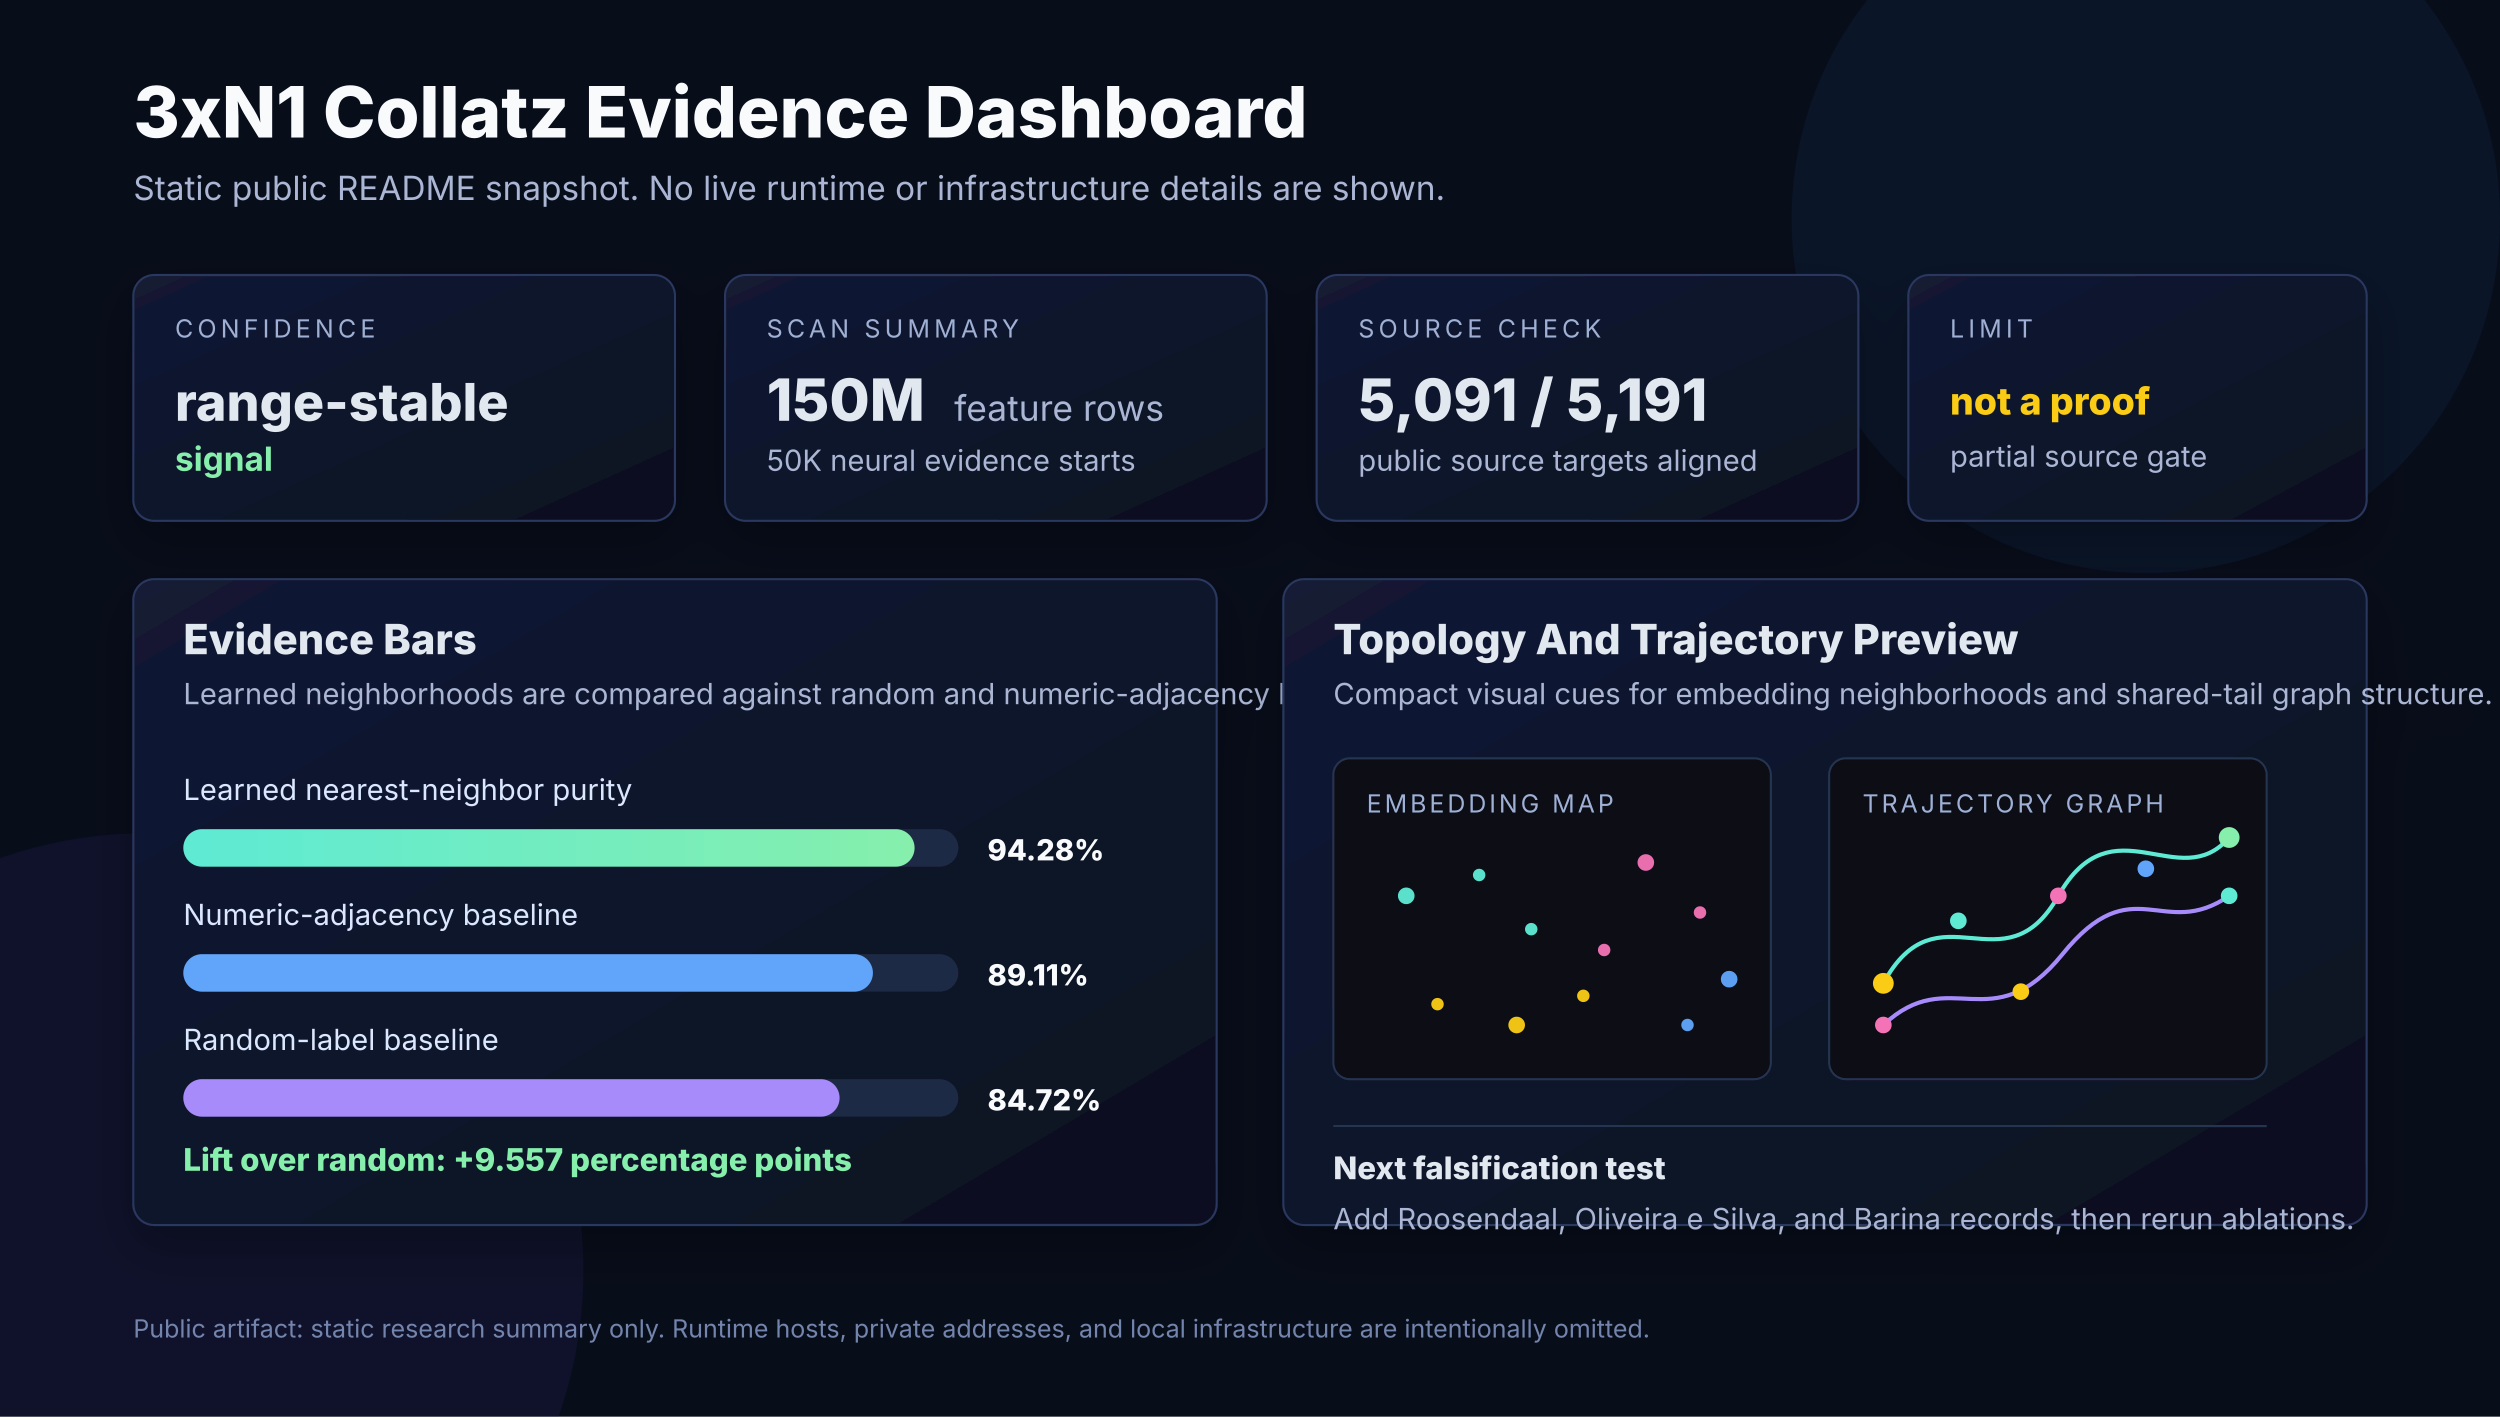
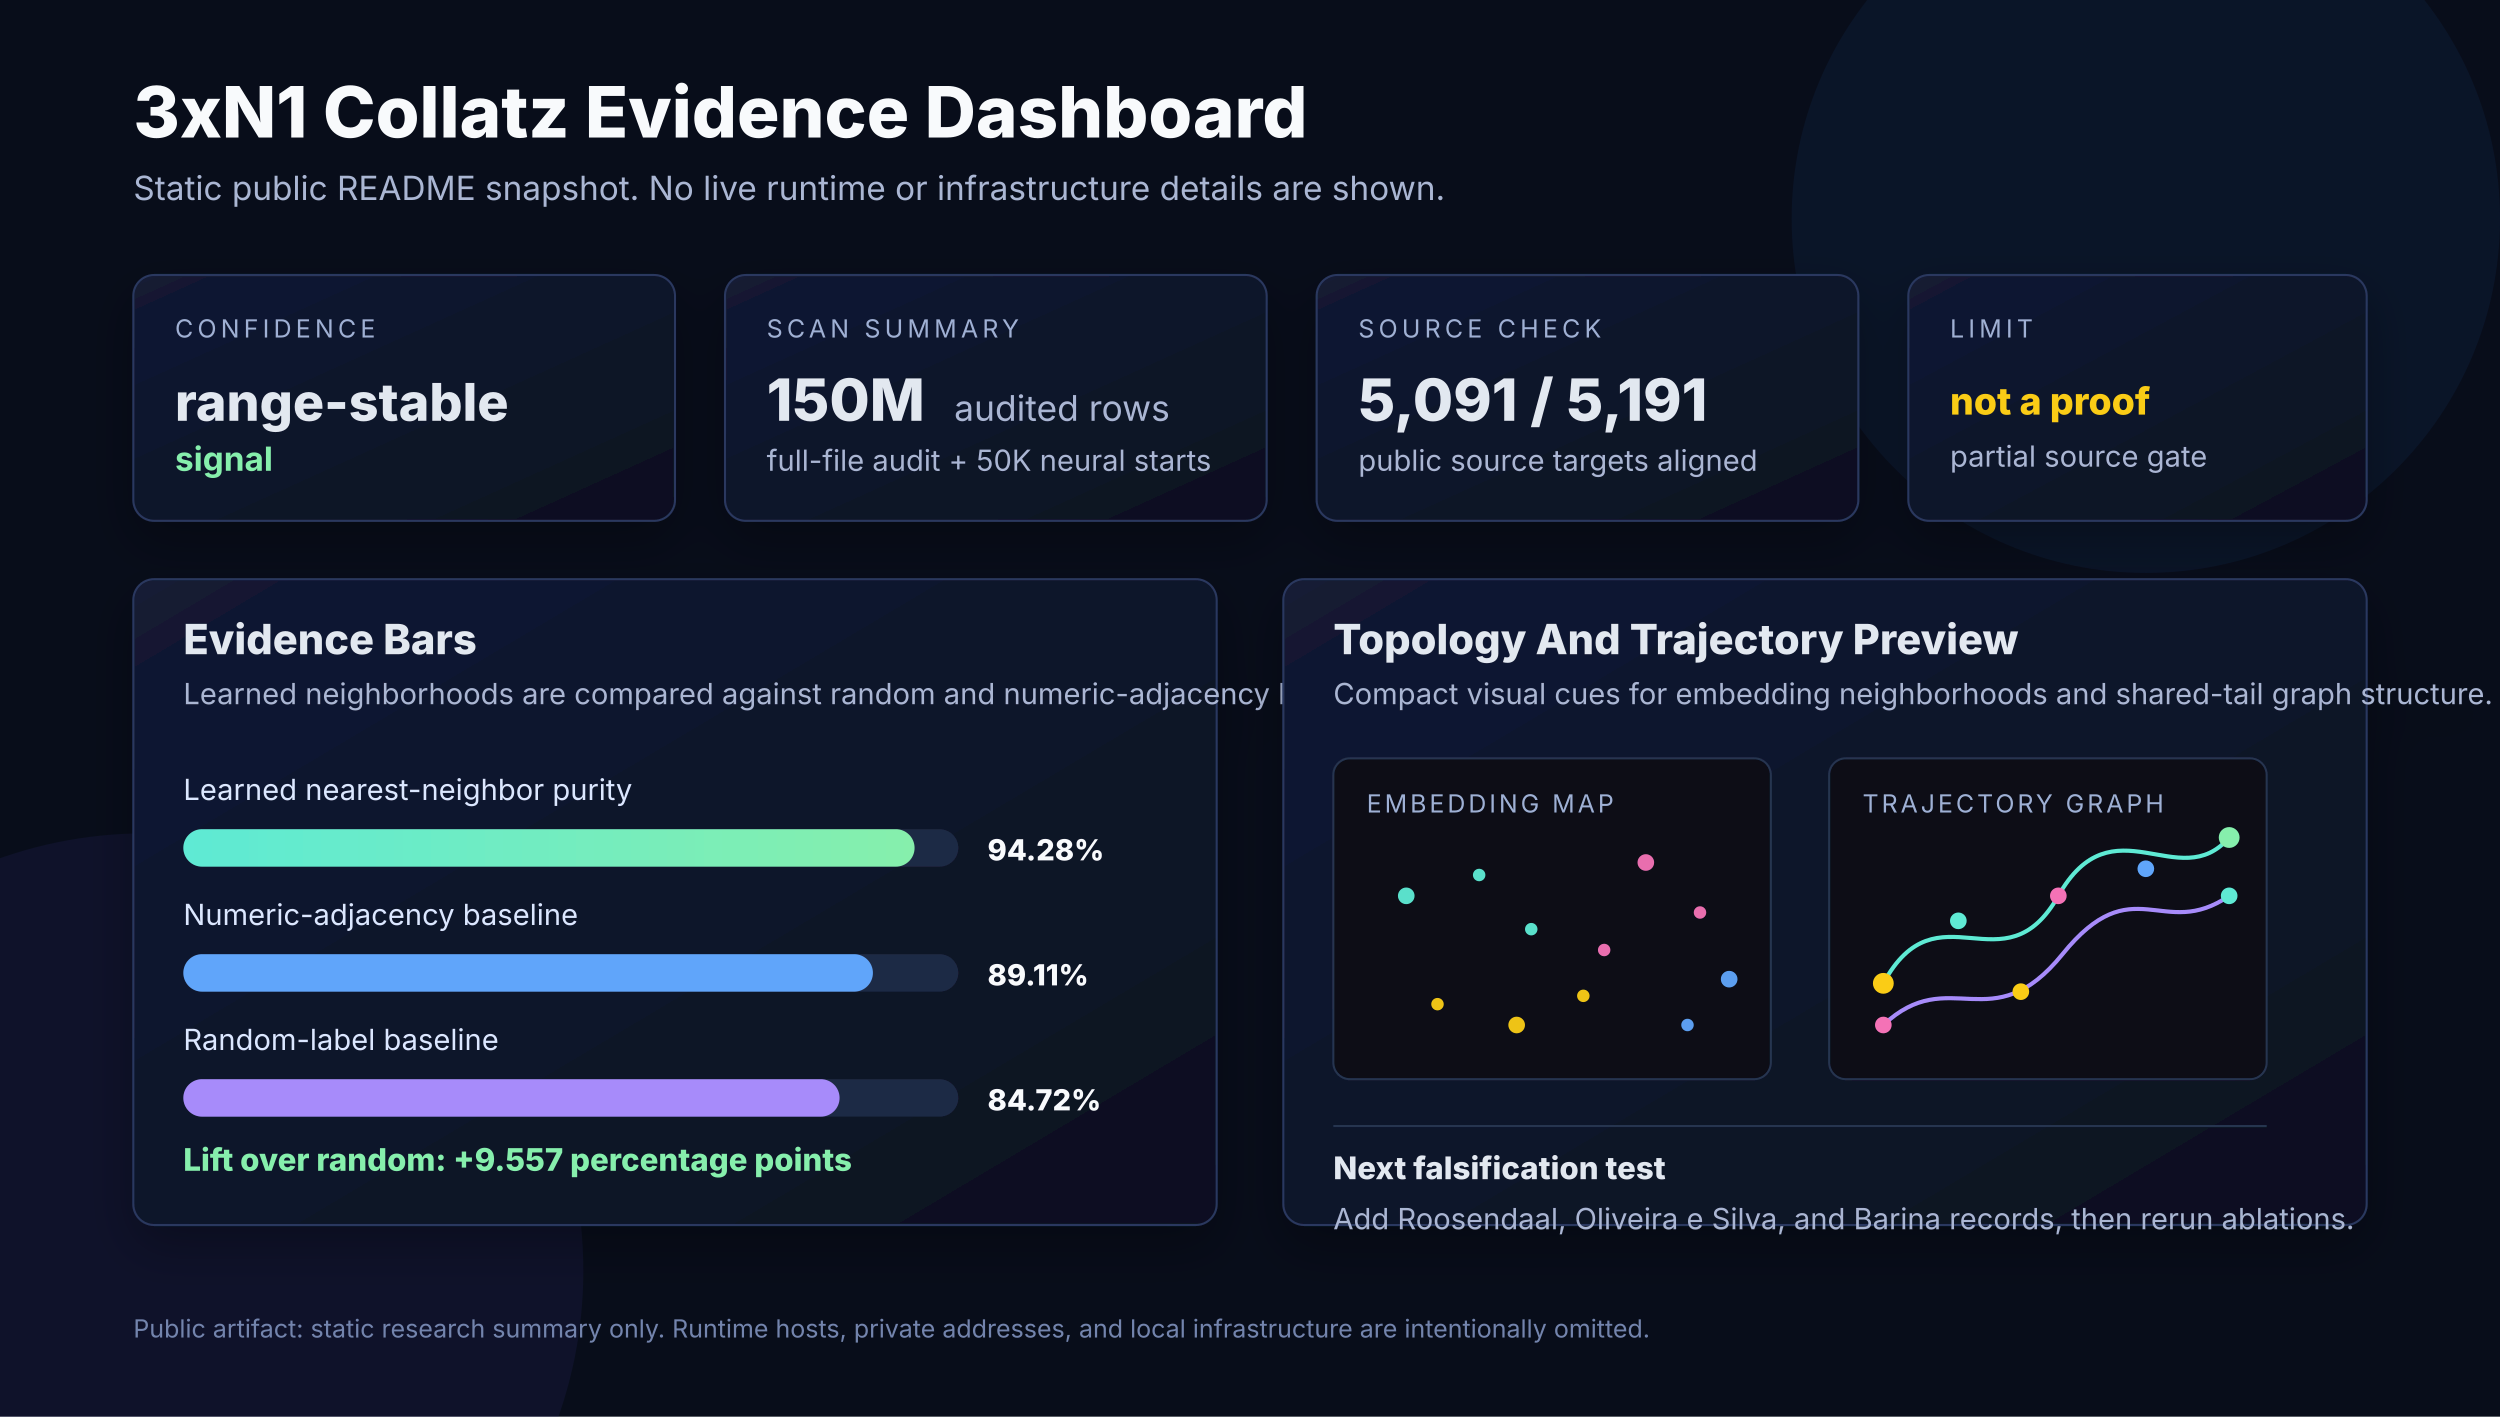
<svg xmlns="http://www.w3.org/2000/svg" width="1200" height="680" viewBox="0 0 1200 680" role="img" aria-labelledby="title desc">
  <defs>
    <linearGradient id="panel" x1="0" x2="1" y1="0" y2="1">
      <stop offset="0" stop-color="#121a34" />
      <stop offset="1" stop-color="#0b1020" />
    </linearGradient>
    <linearGradient id="green" x1="0" x2="1">
      <stop offset="0" stop-color="#5eead4" />
      <stop offset="1" stop-color="#86efac" />
    </linearGradient>
    <linearGradient id="gold" x1="0" x2="1">
      <stop offset="0" stop-color="#facc15" />
      <stop offset="1" stop-color="#fb7185" />
    </linearGradient>
    <filter id="softShadow" x="-20%" y="-20%" width="140%" height="140%">
      <feDropShadow dx="0" dy="10" stdDeviation="12" flood-color="#000000" flood-opacity=".28" />
    </filter>
  </defs>
  <rect width="1200" height="680" fill="#080d1a" />
  <circle cx="1030" cy="105" r="170" fill="#11305d" opacity=".22" />
  <circle cx="70" cy="610" r="210" fill="#312e81" opacity=".16" />
  <text x="64" y="66" fill="#f8fafc" font-family="Inter, ui-sans-serif, system-ui, sans-serif" font-size="34" font-weight="800">3xN1 Collatz Evidence Dashboard</text>
  <text x="64" y="96" fill="#aab6d3" font-family="Inter, ui-sans-serif, system-ui, sans-serif" font-size="16">Static public README snapshot. No live runtime or infrastructure details are shown.</text>
  <g filter="url(#softShadow)">
    <rect x="64" y="132" width="260" height="118" rx="10" fill="url(#panel)" stroke="#2b385e" />
    <text x="84" y="162" fill="#9fb0d4" font-family="Inter, ui-sans-serif, system-ui, sans-serif" font-size="12" letter-spacing="2">CONFIDENCE</text>
    <text x="84" y="202" fill="#e2e8f0" font-family="Inter, ui-sans-serif, system-ui, sans-serif" font-size="25" font-weight="800">range-stable</text>
    <text x="84" y="226" fill="#86efac" font-family="Inter, ui-sans-serif, system-ui, sans-serif" font-size="16" font-weight="700">signal</text>
    <rect x="348" y="132" width="260" height="118" rx="10" fill="url(#panel)" stroke="#2b385e" />
    <text x="368" y="162" fill="#9fb0d4" font-family="Inter, ui-sans-serif, system-ui, sans-serif" font-size="12" letter-spacing="2">SCAN SUMMARY</text>
    <text x="368" y="202" fill="#e2e8f0" font-family="Inter, ui-sans-serif, system-ui, sans-serif" font-size="28" font-weight="800">150M</text>
-     <text x="458" y="202" fill="#aab6d3" font-family="Inter, ui-sans-serif, system-ui, sans-serif" font-size="17">feature rows</text>
-     <text x="368" y="226" fill="#aab6d3" font-family="Inter, ui-sans-serif, system-ui, sans-serif" font-size="14">50K neural evidence starts</text>
+     <text x="458" y="202" fill="#aab6d3" font-family="Inter, ui-sans-serif, system-ui, sans-serif" font-size="17">audited rows</text>
+     <text x="368" y="226" fill="#aab6d3" font-family="Inter, ui-sans-serif, system-ui, sans-serif" font-size="14">full-file audit + 50K neural starts</text>
    <rect x="632" y="132" width="260" height="118" rx="10" fill="url(#panel)" stroke="#2b385e" />
    <text x="652" y="162" fill="#9fb0d4" font-family="Inter, ui-sans-serif, system-ui, sans-serif" font-size="12" letter-spacing="2">SOURCE CHECK</text>
    <text x="652" y="202" fill="#e2e8f0" font-family="Inter, ui-sans-serif, system-ui, sans-serif" font-size="28" font-weight="800">5,091 / 5,191</text>
    <text x="652" y="226" fill="#aab6d3" font-family="Inter, ui-sans-serif, system-ui, sans-serif" font-size="14">public source targets aligned</text>
    <rect x="916" y="132" width="220" height="118" rx="10" fill="url(#panel)" stroke="#2b385e" />
    <text x="936" y="162" fill="#9fb0d4" font-family="Inter, ui-sans-serif, system-ui, sans-serif" font-size="12" letter-spacing="2">LIMIT</text>
    <text x="936" y="199" fill="#facc15" font-family="Inter, ui-sans-serif, system-ui, sans-serif" font-size="18" font-weight="800">not a proof</text>
    <text x="936" y="224" fill="#aab6d3" font-family="Inter, ui-sans-serif, system-ui, sans-serif" font-size="14">partial source gate</text>
  </g>
  <g filter="url(#softShadow)">
    <rect x="64" y="278" width="520" height="310" rx="10" fill="url(#panel)" stroke="#2b385e" />
    <text x="88" y="314" fill="#e2e8f0" font-family="Inter, ui-sans-serif, system-ui, sans-serif" font-size="20" font-weight="800">Evidence Bars</text>
    <text x="88" y="338" fill="#aab6d3" font-family="Inter, ui-sans-serif, system-ui, sans-serif" font-size="14">Learned neighborhoods are compared against random and numeric-adjacency baselines.</text>
    <text x="88" y="384" fill="#dbe7ff" font-family="Inter, ui-sans-serif, system-ui, sans-serif" font-size="14">Learned nearest-neighbor purity</text>
    <rect x="88" y="398" width="372" height="18" rx="9" fill="#1f2a44" />
    <rect x="88" y="398" width="351" height="18" rx="9" fill="url(#green)" />
    <text x="474" y="413" fill="#f8fafc" font-family="Inter, ui-sans-serif, system-ui, sans-serif" font-size="14" font-weight="800">94.28%</text>
    <text x="88" y="444" fill="#dbe7ff" font-family="Inter, ui-sans-serif, system-ui, sans-serif" font-size="14">Numeric-adjacency baseline</text>
    <rect x="88" y="458" width="372" height="18" rx="9" fill="#1f2a44" />
    <rect x="88" y="458" width="331" height="18" rx="9" fill="#60a5fa" />
    <text x="474" y="473" fill="#f8fafc" font-family="Inter, ui-sans-serif, system-ui, sans-serif" font-size="14" font-weight="800">89.11%</text>
    <text x="88" y="504" fill="#dbe7ff" font-family="Inter, ui-sans-serif, system-ui, sans-serif" font-size="14">Random-label baseline</text>
    <rect x="88" y="518" width="372" height="18" rx="9" fill="#1f2a44" />
    <rect x="88" y="518" width="315" height="18" rx="9" fill="#a78bfa" />
    <text x="474" y="533" fill="#f8fafc" font-family="Inter, ui-sans-serif, system-ui, sans-serif" font-size="14" font-weight="800">84.72%</text>
    <text x="88" y="562" fill="#86efac" font-family="Inter, ui-sans-serif, system-ui, sans-serif" font-size="15" font-weight="800">Lift over random: +9.557 percentage points</text>
  </g>
  <g filter="url(#softShadow)">
    <rect x="616" y="278" width="520" height="310" rx="10" fill="url(#panel)" stroke="#2b385e" />
    <text x="640" y="314" fill="#e2e8f0" font-family="Inter, ui-sans-serif, system-ui, sans-serif" font-size="20" font-weight="800">Topology And Trajectory Preview</text>
    <text x="640" y="338" fill="#aab6d3" font-family="Inter, ui-sans-serif, system-ui, sans-serif" font-size="14">Compact visual cues for embedding neighborhoods and shared-tail graph structure.</text>
    <rect x="640" y="364" width="210" height="154" rx="8" fill="#070b16" stroke="#263450" />
    <text x="656" y="390" fill="#9fb0d4" font-family="Inter, ui-sans-serif, system-ui, sans-serif" font-size="12" letter-spacing="1.4">EMBEDDING MAP</text>
    <g opacity=".95">
      <circle cx="675" cy="430" r="4" fill="#5eead4" />
      <circle cx="710" cy="420" r="3" fill="#5eead4" />
      <circle cx="735" cy="446" r="3" fill="#5eead4" />
      <circle cx="790" cy="414" r="4" fill="#f472b6" />
      <circle cx="816" cy="438" r="3" fill="#f472b6" />
      <circle cx="770" cy="456" r="3" fill="#f472b6" />
      <circle cx="690" cy="482" r="3" fill="#facc15" />
      <circle cx="728" cy="492" r="4" fill="#facc15" />
      <circle cx="760" cy="478" r="3" fill="#facc15" />
      <circle cx="810" cy="492" r="3" fill="#60a5fa" />
      <circle cx="830" cy="470" r="4" fill="#60a5fa" />
    </g>
    <rect x="878" y="364" width="210" height="154" rx="8" fill="#070b16" stroke="#263450" />
    <text x="894" y="390" fill="#9fb0d4" font-family="Inter, ui-sans-serif, system-ui, sans-serif" font-size="12" letter-spacing="1.4">TRAJECTORY GRAPH</text>
    <path d="M904 472 C930 424, 962 476, 988 430 S1046 430, 1070 402" fill="none" stroke="#5eead4" stroke-width="2" />
    <path d="M904 492 C936 462, 956 500, 990 458 S1038 452, 1070 430" fill="none" stroke="#a78bfa" stroke-width="2" />
    <circle cx="904" cy="472" r="5" fill="#facc15" />
    <circle cx="940" cy="442" r="4" fill="#5eead4" />
    <circle cx="988" cy="430" r="4" fill="#f472b6" />
    <circle cx="1030" cy="417" r="4" fill="#60a5fa" />
    <circle cx="1070" cy="402" r="5" fill="#86efac" />
    <circle cx="904" cy="492" r="4" fill="#f472b6" />
    <circle cx="970" cy="476" r="4" fill="#facc15" />
    <circle cx="1070" cy="430" r="4" fill="#5eead4" />
    <rect x="640" y="540" width="448" height="1" fill="#263450" />
    <text x="640" y="566" fill="#e2e8f0" font-family="Inter, ui-sans-serif, system-ui, sans-serif" font-size="15" font-weight="800">Next falsification test</text>
    <text x="640" y="590" fill="#aab6d3" font-family="Inter, ui-sans-serif, system-ui, sans-serif" font-size="14">Add Roosendaal, Oliveira e Silva, and Barina records, then rerun ablations.</text>
  </g>
  <text x="64" y="642" fill="#7384ad" font-family="Inter, ui-sans-serif, system-ui, sans-serif" font-size="12">Public artifact: static research summary only. Runtime hosts, private addresses, and local infrastructure are intentionally omitted.</text>
</svg>
